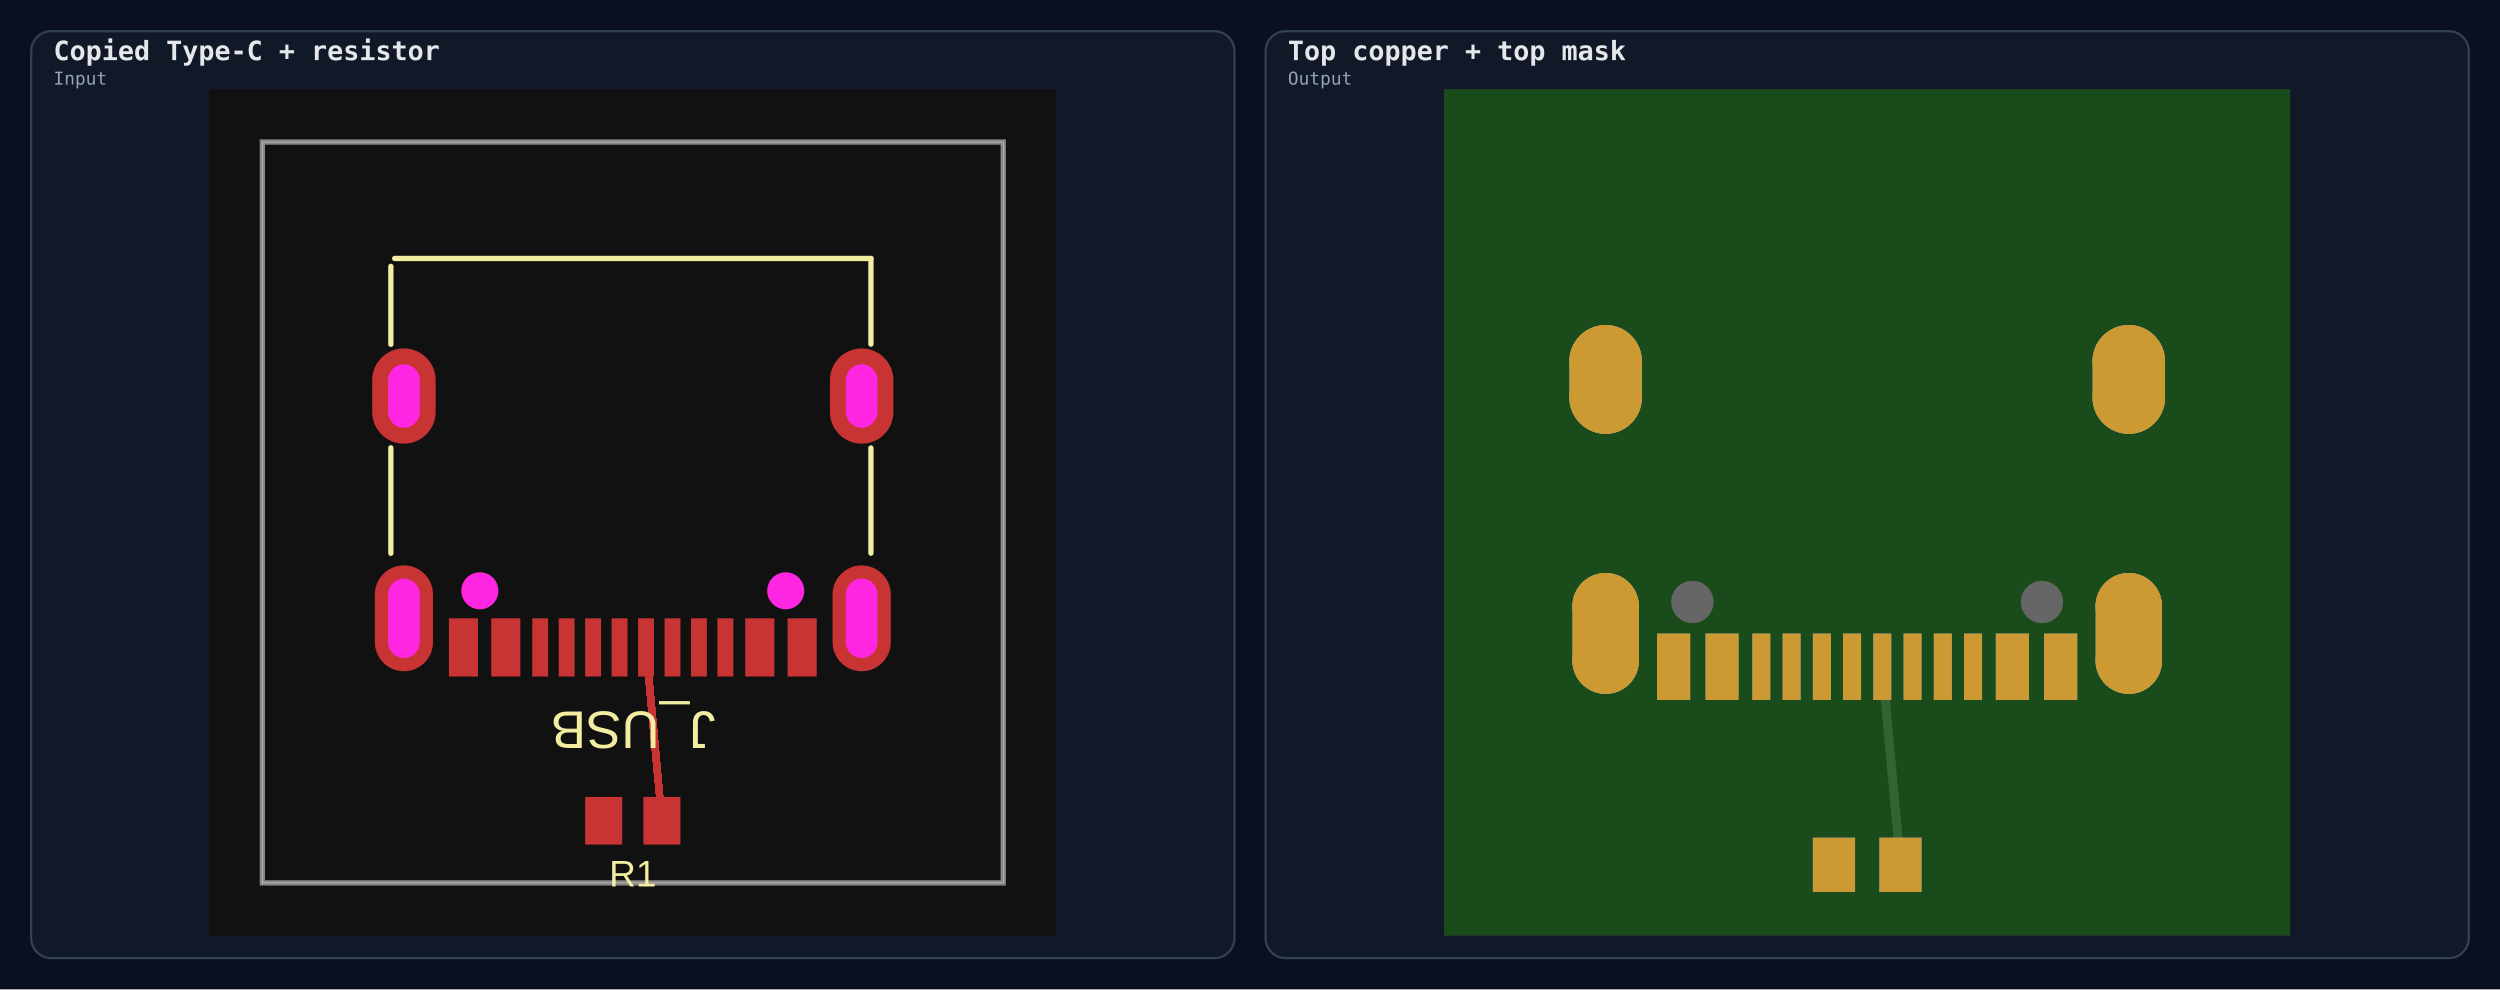
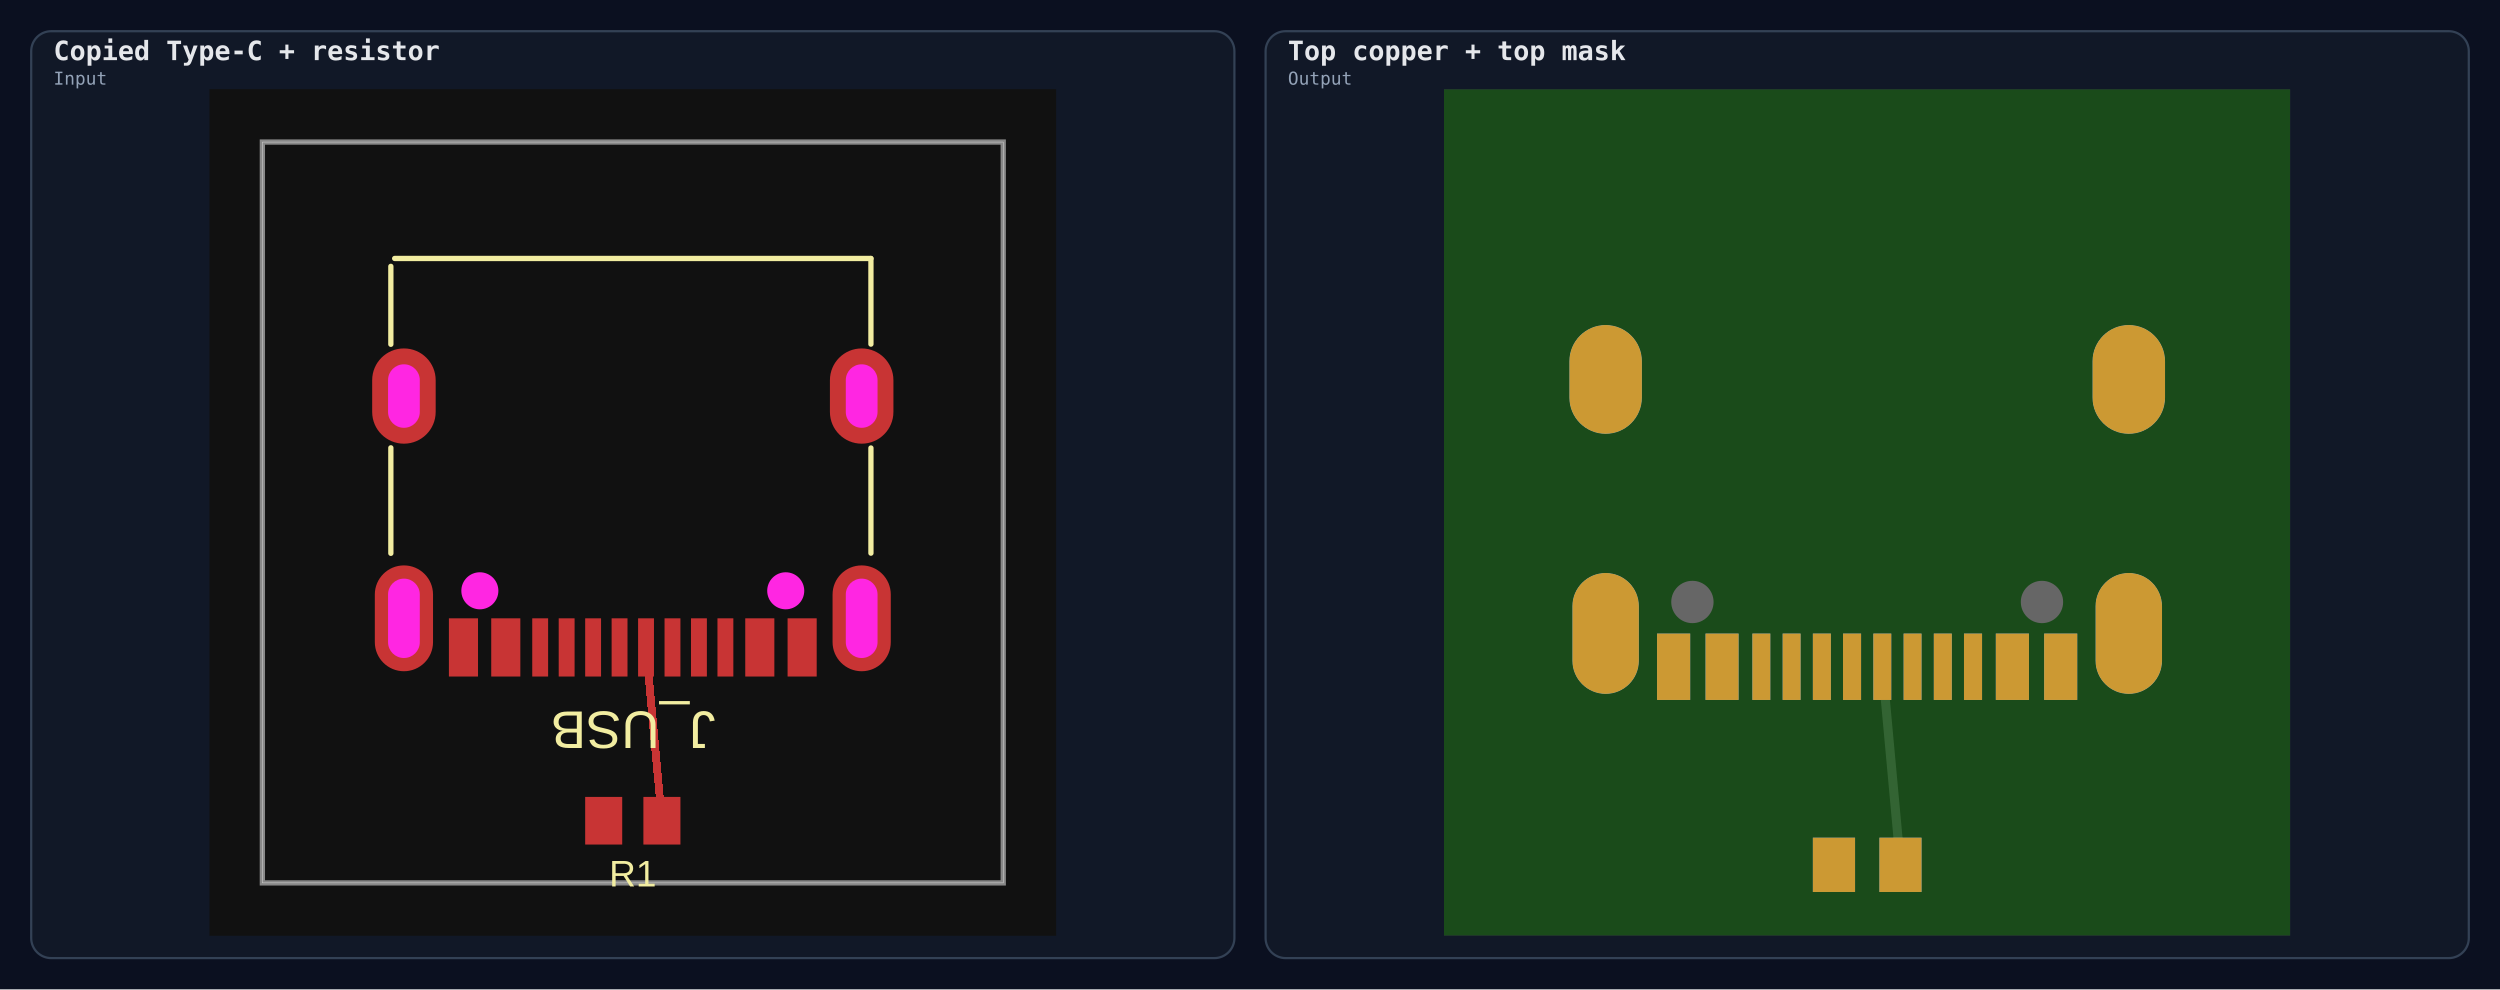
<svg xmlns="http://www.w3.org/2000/svg" xmlns:xlink="http://www.w3.org/1999/xlink" version="1.1" viewBox="0 0 2244 888" width="2244" height="888">
  <defs>
    <style>.snapshot-label { font: 600 24px ui-monospace, SFMono-Regular, Menlo, monospace; fill: #e5e7eb; }.snapshot-subtitle { font: 500 16px ui-monospace, SFMono-Regular, Menlo, monospace; fill: #94a3b8; }</style>
  </defs>
  <rect x="0" y="0" width="2244" height="888" fill="#0b1020" />
  <rect x="28" y="28" width="1080" height="832" rx="18" fill="#111827" stroke="#334155" stroke-width="2" />
  <rect x="1136" y="28" width="1080" height="832" rx="18" fill="#111827" stroke="#334155" stroke-width="2" />
  <text x="48" y="54" class="snapshot-label">Copied Type-C + resistor</text>
  <text x="1156" y="54" class="snapshot-label">Top copper + top mask</text>
  <text x="48" y="76" class="snapshot-subtitle">Input</text>
  <text x="1156" y="76" class="snapshot-subtitle">Output</text>
  <svg x="48" y="80" width="1040" height="760" preserveAspectRatio="xMidYMid meet" viewBox="0 0 800 800">
    <style />
    <rect class="boundary" x="0" y="0" fill="#111111" width="800" height="800" data-type="pcb_background" data-pcb-layer="global" />
    <rect class="pcb-boundary" fill="none" stroke="#fff" stroke-width="0.3" x="50" y="50" width="700" height="700" data-type="pcb_boundary" data-pcb-layer="global" />
    <path class="pcb-board" d="M 50 750 L 750 750 L 750 50 L 50 50 Z" fill="none" stroke="rgba(255, 255, 255, 0.5)" stroke-width="5" data-type="pcb_board" data-pcb-layer="board" />
-     <g data-type="pcb_plated_hole" data-pcb-layer="through">
-       <path class="pcb-hole-outer" fill="rgb(200, 52, 52)" d="M27.5,-22.5 v45 a27.5,27.5 0 0 1 -55,0 v-45 a27.5,27.5 0 0 1 55,0 z" transform="translate(616.2492 500.0058) rotate(-180)" data-type="pcb_plated_hole" data-pcb-layer="top" />
-       <path class="pcb-hole-inner" fill="#FF26E2" d="M15,-22.5 v45 a15,15 0 0 1 -30,0 v-45 a15,15 0 0 1 30,0 z" transform="translate(616.2492 500.0058) rotate(-180)" data-type="pcb_plated_hole_drill" data-pcb-layer="drill" />
-     </g>
-     <g data-type="pcb_plated_hole" data-pcb-layer="through">
-       <path class="pcb-hole-outer" fill="rgb(200, 52, 52)" d="M27.5,-22.5 v45 a27.5,27.5 0 0 1 -55,0 v-45 a27.5,27.5 0 0 1 55,0 z" transform="translate(183.7508 500.0058) rotate(-180)" data-type="pcb_plated_hole" data-pcb-layer="top" />
-       <path class="pcb-hole-inner" fill="#FF26E2" d="M15,-22.5 v45 a15,15 0 0 1 -30,0 v-45 a15,15 0 0 1 30,0 z" transform="translate(183.7508 500.0058) rotate(-180)" data-type="pcb_plated_hole_drill" data-pcb-layer="drill" />
-     </g>
-     <g data-type="pcb_plated_hole" data-pcb-layer="through">
-       <path class="pcb-hole-outer" fill="rgb(200, 52, 52)" d="M30,-15 v30 a30,30 0 0 1 -60,0 v-30 a30,30 0 0 1 60,0 z" transform="translate(616.2492 289.9986) rotate(-180)" data-type="pcb_plated_hole" data-pcb-layer="top" />
-       <path class="pcb-hole-inner" fill="#FF26E2" d="M15,-15 v30 a15,15 0 0 1 -30,0 v-30 a15,15 0 0 1 30,0 z" transform="translate(616.2492 289.9986) rotate(-180)" data-type="pcb_plated_hole_drill" data-pcb-layer="drill" />
-     </g>
-     <g data-type="pcb_plated_hole" data-pcb-layer="through">
-       <path class="pcb-hole-outer" fill="rgb(200, 52, 52)" d="M30,-15 v30 a30,30 0 0 1 -60,0 v-30 a30,30 0 0 1 60,0 z" transform="translate(183.7508 289.9986) rotate(-180)" data-type="pcb_plated_hole" data-pcb-layer="top" />
-       <path class="pcb-hole-inner" fill="#FF26E2" d="M15,-15 v30 a15,15 0 0 1 -30,0 v-30 a15,15 0 0 1 30,0 z" transform="translate(183.7508 289.9986) rotate(-180)" data-type="pcb_plated_hole_drill" data-pcb-layer="drill" />
-     </g>
    <rect class="pcb-pad" fill="rgb(200, 52, 52)" x="546.251" y="500.001" width="27.501" height="55" data-type="pcb_smtpad" data-pcb-layer="top" />
    <rect class="pcb-pad" fill="rgb(200, 52, 52)" x="506.246" y="500.001" width="27.501" height="55" data-type="pcb_smtpad" data-pcb-layer="top" />
    <rect class="pcb-pad" fill="rgb(200, 52, 52)" x="479.997" y="500.001" width="15" height="55" data-type="pcb_smtpad" data-pcb-layer="top" />
    <rect class="pcb-pad" fill="rgb(200, 52, 52)" x="454.99" y="500.001" width="15" height="55" data-type="pcb_smtpad" data-pcb-layer="top" />
    <rect class="pcb-pad" fill="rgb(200, 52, 52)" x="429.997" y="500.001" width="15" height="55" data-type="pcb_smtpad" data-pcb-layer="top" />
    <rect class="pcb-pad" fill="rgb(200, 52, 52)" x="405.003" y="500.001" width="15" height="55" data-type="pcb_smtpad" data-pcb-layer="top" />
    <rect class="pcb-pad" fill="rgb(200, 52, 52)" x="379.997" y="500.001" width="15" height="55" data-type="pcb_smtpad" data-pcb-layer="top" />
    <rect class="pcb-pad" fill="rgb(200, 52, 52)" x="355.003" y="500.001" width="15" height="55" data-type="pcb_smtpad" data-pcb-layer="top" />
    <rect class="pcb-pad" fill="rgb(200, 52, 52)" x="329.997" y="500.001" width="15" height="55" data-type="pcb_smtpad" data-pcb-layer="top" />
    <rect class="pcb-pad" fill="rgb(200, 52, 52)" x="304.991" y="500.001" width="15" height="55" data-type="pcb_smtpad" data-pcb-layer="top" />
    <rect class="pcb-pad" fill="rgb(200, 52, 52)" x="266.241" y="500.001" width="27.501" height="55" data-type="pcb_smtpad" data-pcb-layer="top" />
    <rect class="pcb-pad" fill="rgb(200, 52, 52)" x="226.249" y="500.001" width="27.501" height="55" data-type="pcb_smtpad" data-pcb-layer="top" />
    <rect class="pcb-pad" fill="rgb(200, 52, 52)" x="355" y="668.75" width="35" height="45" data-type="pcb_smtpad" data-pcb-layer="top" />
    <rect class="pcb-pad" fill="rgb(200, 52, 52)" x="410" y="668.75" width="35" height="45" data-type="pcb_smtpad" data-pcb-layer="top" />
    <path class="pcb-trace" stroke="rgb(200, 52, 52)" fill="none" d="M 412.503 527.501 L 427.5 691.25" stroke-width="7.5" stroke-linecap="round" stroke-linejoin="round" shape-rendering="crispEdges" data-type="pcb_trace" data-pcb-layer="top" />
    <path class="pcb-silkscreen pcb-silkscreen-top" d="M 171.396 338.903 L 171.396 438.6" fill="none" stroke="#f2eda1" stroke-width="5" stroke-linecap="round" stroke-linejoin="round" data-pcb-component-id="pcb_component_14" data-pcb-silkscreen-path-id="pcb_silkscreen_path_13" data-type="pcb_silkscreen_path" data-pcb-layer="top" />
    <path class="pcb-silkscreen pcb-silkscreen-top" d="M 171.396 167.451 L 171.396 241.1" fill="none" stroke="#f2eda1" stroke-width="5" stroke-linecap="round" stroke-linejoin="round" data-pcb-component-id="pcb_component_14" data-pcb-silkscreen-path-id="pcb_silkscreen_path_14" data-type="pcb_silkscreen_path" data-pcb-layer="top" />
    <path class="pcb-silkscreen pcb-silkscreen-top" d="M 624.996 339.059 L 624.996 438.445" fill="none" stroke="#f2eda1" stroke-width="5" stroke-linecap="round" stroke-linejoin="round" data-pcb-component-id="pcb_component_14" data-pcb-silkscreen-path-id="pcb_silkscreen_path_15" data-type="pcb_silkscreen_path" data-pcb-layer="top" />
    <path class="pcb-silkscreen pcb-silkscreen-top" d="M 624.996 160.001 L 624.996 240.944" fill="none" stroke="#f2eda1" stroke-width="5" stroke-linecap="round" stroke-linejoin="round" data-pcb-component-id="pcb_component_14" data-pcb-silkscreen-path-id="pcb_silkscreen_path_16" data-type="pcb_silkscreen_path" data-pcb-layer="top" />
    <path class="pcb-silkscreen pcb-silkscreen-top" d="M 174.997 160.001 L 624.996 160.001" fill="none" stroke="#f2eda1" stroke-width="5" stroke-linecap="round" stroke-linejoin="round" data-pcb-component-id="pcb_component_14" data-pcb-silkscreen-path-id="pcb_silkscreen_path_17" data-type="pcb_silkscreen_path" data-pcb-layer="top" />
    <text x="0" y="0" dx="0" dy="0" fill="#f2eda1" font-family="Arial, sans-serif" font-size="50" text-anchor="middle" dominant-baseline="central" transform="matrix(-1,-1.2246467991473532e-16,1.2246467991473532e-16,-1,400.3365,605.4413)" class="pcb-silkscreen-text pcb-silkscreen-top" data-pcb-silkscreen-text-id="pcb_component_14" stroke="none" data-type="pcb_silkscreen_text" data-pcb-layer="top">J_USB</text>
    <text x="0" y="0" dx="0" dy="0" fill="#f2eda1" font-family="Arial, sans-serif" font-size="35" text-anchor="middle" dominant-baseline="central" transform="matrix(1,0,0,1,400,741.25)" class="pcb-silkscreen-text pcb-silkscreen-top" data-pcb-silkscreen-text-id="undefined" stroke="none" data-type="pcb_silkscreen_text" data-pcb-layer="top">R1</text>
+     <g data-type="pcb_plated_hole" data-pcb-layer="through">
+       <path class="pcb-hole-outer" fill="rgb(200, 52, 52)" d="M27.5,-22.5 v45 a27.5,27.5 0 0 1 -55,0 v-45 a27.5,27.5 0 0 1 55,0 z" transform="translate(616.2492 500.0058) rotate(-180)" data-type="pcb_plated_hole" data-pcb-layer="top" />
+       <path class="pcb-hole-inner" fill="#FF26E2" d="M15,-22.5 v45 a15,15 0 0 1 -30,0 v-45 a15,15 0 0 1 30,0 z" transform="translate(616.2492 500.0058) rotate(-180)" data-type="pcb_plated_hole_drill" data-pcb-layer="drill" />
+     </g>
+     <g data-type="pcb_plated_hole" data-pcb-layer="through">
+       <path class="pcb-hole-outer" fill="rgb(200, 52, 52)" d="M27.5,-22.5 v45 a27.5,27.5 0 0 1 -55,0 v-45 a27.5,27.5 0 0 1 55,0 z" transform="translate(183.7508 500.0058) rotate(-180)" data-type="pcb_plated_hole" data-pcb-layer="top" />
+       <path class="pcb-hole-inner" fill="#FF26E2" d="M15,-22.5 v45 a15,15 0 0 1 -30,0 v-45 a15,15 0 0 1 30,0 z" transform="translate(183.7508 500.0058) rotate(-180)" data-type="pcb_plated_hole_drill" data-pcb-layer="drill" />
+     </g>
+     <g data-type="pcb_plated_hole" data-pcb-layer="through">
+       <path class="pcb-hole-outer" fill="rgb(200, 52, 52)" d="M30,-15 v30 a30,30 0 0 1 -60,0 v-30 a30,30 0 0 1 60,0 z" transform="translate(616.2492 289.9986) rotate(-180)" data-type="pcb_plated_hole" data-pcb-layer="top" />
+       <path class="pcb-hole-inner" fill="#FF26E2" d="M15,-15 v30 a15,15 0 0 1 -30,0 v-30 a15,15 0 0 1 30,0 z" transform="translate(616.2492 289.9986) rotate(-180)" data-type="pcb_plated_hole_drill" data-pcb-layer="drill" />
+     </g>
+     <g data-type="pcb_plated_hole" data-pcb-layer="through">
+       <path class="pcb-hole-outer" fill="rgb(200, 52, 52)" d="M30,-15 v30 a30,30 0 0 1 -60,0 v-30 a30,30 0 0 1 60,0 z" transform="translate(183.7508 289.9986) rotate(-180)" data-type="pcb_plated_hole" data-pcb-layer="top" />
+       <path class="pcb-hole-inner" fill="#FF26E2" d="M15,-15 v30 a15,15 0 0 1 -30,0 v-30 a15,15 0 0 1 30,0 z" transform="translate(183.7508 289.9986) rotate(-180)" data-type="pcb_plated_hole_drill" data-pcb-layer="drill" />
+     </g>
    <circle class="pcb-hole" cx="544.494" cy="473.996" r="17.501" fill="#FF26E2" data-type="pcb_hole" data-pcb-layer="drill" />
    <circle class="pcb-hole" cx="255.493" cy="473.996" r="17.501" fill="#FF26E2" data-type="pcb_hole" data-pcb-layer="drill" />
  </svg>
-   <svg x="1156" y="80" width="1040" height="760" preserveAspectRatio="xMidYMid meet" viewBox="-7000 -7000 14000 14000" version="1.1" stroke-linecap="round" stroke-linejoin="round" stroke-width="0" fill-rule="evenodd" clip-rule="evenodd" id="lL4YRy02fqi2_top">
+   <svg x="1156" y="80" width="1040" height="760" preserveAspectRatio="xMidYMid meet" viewBox="-7000 -7000 14000 14000" version="1.1" stroke-linecap="round" stroke-linejoin="round" stroke-width="0" fill-rule="evenodd" clip-rule="evenodd" id="muvsYQ4tl517_top">
    <defs>
-       <style>.lL4YRy02fqi2_fr4 {color: #666666;}
- .lL4YRy02fqi2_cu {color: #cccccc;}
- .lL4YRy02fqi2_cf {color: #cc9933;}
- .lL4YRy02fqi2_sm {color: #004200; opacity: 0.749;}
- .lL4YRy02fqi2_ss {color: #ffffff;}
- .lL4YRy02fqi2_sp {color: #999999;}
- .lL4YRy02fqi2_out {color: #000000;}</style>
-       <circle cx="0" cy="0" r="549.999" id="z42uuBidkkL3_pad-19" />
-       <circle cx="0" cy="0" r="599.999" id="z42uuBidkkL3_pad-20" />
-       <rect x="-275.006" y="-549.999" width="550.012" height="1099.998" id="z42uuBidkkL3_pad-13" />
-       <rect x="-150" y="-549.999" width="299.999" height="1099.998" id="z42uuBidkkL3_pad-14" />
-       <rect x="-350" y="-450" width="700" height="900" id="z42uuBidkkL3_pad-17" />
-       <circle cx="0" cy="0" r="350.012" id="xcvJf1Fpn-GG_pad-11" />
-       <circle cx="0" cy="0" r="549.999" id="xcvJf1Fpn-GG_pad-20" />
-       <circle cx="0" cy="0" r="599.999" id="xcvJf1Fpn-GG_pad-21" />
-       <rect x="-275.006" y="-549.999" width="550.012" height="1099.998" id="xcvJf1Fpn-GG_pad-14" />
-       <rect x="-150" y="-549.999" width="299.999" height="1099.998" id="xcvJf1Fpn-GG_pad-15" />
-       <rect x="-350" y="-450" width="700" height="900" id="xcvJf1Fpn-GG_pad-18" />
-       <g id="lL4YRy02fqi2_top_copper">
-         <use xlink:href="#z42uuBidkkL3_pad-19" x="4324.985" y="-1550.118" />
-         <use xlink:href="#z42uuBidkkL3_pad-19" x="4324.985" y="-2450.116" />
-         <path d="M 4324.985 -1550.118 4324.985 -2450.116" fill="none" stroke-width="1099.998" />
-         <use xlink:href="#z42uuBidkkL3_pad-19" x="-4324.985" y="-1550.118" />
-         <use xlink:href="#z42uuBidkkL3_pad-19" x="-4324.985" y="-2450.116" />
-         <path d="M -4324.985 -1550.118 -4324.985 -2450.116" fill="none" stroke-width="1099.998" />
-         <use xlink:href="#z42uuBidkkL3_pad-20" x="4324.985" y="2500.027" />
-         <use xlink:href="#z42uuBidkkL3_pad-20" x="4324.985" y="1900.028" />
-         <path d="M 4324.985 2500.027 4324.985 1900.028" fill="none" stroke-width="1199.998" />
-         <use xlink:href="#z42uuBidkkL3_pad-20" x="-4324.985" y="2500.027" />
-         <use xlink:href="#z42uuBidkkL3_pad-20" x="-4324.985" y="1900.028" />
-         <path d="M -4324.985 2500.027 -4324.985 1900.028" fill="none" stroke-width="1199.998" />
-         <use xlink:href="#z42uuBidkkL3_pad-13" x="3200.019" y="-2550.027" />
-         <use xlink:href="#z42uuBidkkL3_pad-13" x="2399.919" y="-2550.027" />
-         <use xlink:href="#z42uuBidkkL3_pad-14" x="1749.933" y="-2550.027" />
-         <use xlink:href="#z42uuBidkkL3_pad-14" x="1249.807" y="-2550.027" />
-         <use xlink:href="#z42uuBidkkL3_pad-14" x="749.935" y="-2550.027" />
-         <use xlink:href="#z42uuBidkkL3_pad-14" x="250.063" y="-2550.027" />
-         <use xlink:href="#z42uuBidkkL3_pad-14" x="-250.063" y="-2550.027" />
-         <use xlink:href="#z42uuBidkkL3_pad-14" x="-749.935" y="-2550.027" />
-         <use xlink:href="#z42uuBidkkL3_pad-14" x="-1250.061" y="-2550.027" />
-         <use xlink:href="#z42uuBidkkL3_pad-14" x="-1750.187" y="-2550.027" />
-         <use xlink:href="#z42uuBidkkL3_pad-13" x="-2400.173" y="-2550.027" />
-         <use xlink:href="#z42uuBidkkL3_pad-13" x="-3200.019" y="-2550.027" />
-         <use xlink:href="#z42uuBidkkL3_pad-17" x="-550" y="-5824.999" />
-         <use xlink:href="#z42uuBidkkL3_pad-17" x="550" y="-5824.999" />
+       <style>.muvsYQ4tl517_fr4 {color: #666666;}
+ .muvsYQ4tl517_cu {color: #cccccc;}
+ .muvsYQ4tl517_cf {color: #cc9933;}
+ .muvsYQ4tl517_sm {color: #004200; opacity: 0.749;}
+ .muvsYQ4tl517_ss {color: #ffffff;}
+ .muvsYQ4tl517_sp {color: #999999;}
+ .muvsYQ4tl517_out {color: #000000;}</style>
+       <rect x="-549.999" y="-999.998" width="1099.998" height="1999.996" rx="549.999" ry="549.999" id="slBAnLyYh_Ob_pad-11" />
+       <rect x="-599.999" y="-899.998" width="1199.998" height="1799.996" rx="599.999" ry="599.999" id="slBAnLyYh_Ob_pad-12" />
+       <rect x="-275.006" y="-549.999" width="550.012" height="1099.998" id="slBAnLyYh_Ob_pad-13" />
+       <rect x="-150" y="-549.999" width="299.999" height="1099.998" id="slBAnLyYh_Ob_pad-14" />
+       <rect x="-350" y="-450" width="700" height="900" id="slBAnLyYh_Ob_pad-17" />
+       <circle cx="0" cy="0" r="350.012" id="Jx1wdBEmkzv0_pad-11" />
+       <rect x="-549.999" y="-999.998" width="1099.998" height="1999.996" rx="549.999" ry="549.999" id="Jx1wdBEmkzv0_pad-12" />
+       <rect x="-599.999" y="-899.998" width="1199.998" height="1799.996" rx="599.999" ry="599.999" id="Jx1wdBEmkzv0_pad-13" />
+       <rect x="-275.006" y="-549.999" width="550.012" height="1099.998" id="Jx1wdBEmkzv0_pad-14" />
+       <rect x="-150" y="-549.999" width="299.999" height="1099.998" id="Jx1wdBEmkzv0_pad-15" />
+       <rect x="-350" y="-450" width="700" height="900" id="Jx1wdBEmkzv0_pad-18" />
+       <g id="muvsYQ4tl517_top_copper">
+         <use xlink:href="#slBAnLyYh_Ob_pad-11" x="4324.985" y="-2000.117" />
+         <use xlink:href="#slBAnLyYh_Ob_pad-11" x="-4324.985" y="-2000.117" />
+         <use xlink:href="#slBAnLyYh_Ob_pad-12" x="4324.985" y="2200.027" />
+         <use xlink:href="#slBAnLyYh_Ob_pad-12" x="-4324.985" y="2200.027" />
+         <use xlink:href="#slBAnLyYh_Ob_pad-13" x="3200.019" y="-2550.027" />
+         <use xlink:href="#slBAnLyYh_Ob_pad-13" x="2399.919" y="-2550.027" />
+         <use xlink:href="#slBAnLyYh_Ob_pad-14" x="1749.933" y="-2550.027" />
+         <use xlink:href="#slBAnLyYh_Ob_pad-14" x="1249.807" y="-2550.027" />
+         <use xlink:href="#slBAnLyYh_Ob_pad-14" x="749.935" y="-2550.027" />
+         <use xlink:href="#slBAnLyYh_Ob_pad-14" x="250.063" y="-2550.027" />
+         <use xlink:href="#slBAnLyYh_Ob_pad-14" x="-250.063" y="-2550.027" />
+         <use xlink:href="#slBAnLyYh_Ob_pad-14" x="-749.935" y="-2550.027" />
+         <use xlink:href="#slBAnLyYh_Ob_pad-14" x="-1250.061" y="-2550.027" />
+         <use xlink:href="#slBAnLyYh_Ob_pad-14" x="-1750.187" y="-2550.027" />
+         <use xlink:href="#slBAnLyYh_Ob_pad-13" x="-2400.173" y="-2550.027" />
+         <use xlink:href="#slBAnLyYh_Ob_pad-13" x="-3200.019" y="-2550.027" />
+         <use xlink:href="#slBAnLyYh_Ob_pad-17" x="-550" y="-5824.999" />
+         <use xlink:href="#slBAnLyYh_Ob_pad-17" x="550" y="-5824.999" />
        <path d="M 250.063 -2550.027 550 -5824.999" fill="none" stroke-width="150" />
      </g>
-       <g id="lL4YRy02fqi2_top_soldermask">
-         <use xlink:href="#xcvJf1Fpn-GG_pad-11" x="2889.885" y="-1479.925" />
-         <use xlink:href="#xcvJf1Fpn-GG_pad-11" x="-2890.139" y="-1479.925" />
-         <use xlink:href="#xcvJf1Fpn-GG_pad-20" x="4324.985" y="-1550.118" />
-         <use xlink:href="#xcvJf1Fpn-GG_pad-20" x="4324.985" y="-2450.116" />
-         <path d="M 4324.985 -1550.118 4324.985 -2450.116" fill="none" stroke-width="1099.998" />
-         <use xlink:href="#xcvJf1Fpn-GG_pad-20" x="-4324.985" y="-1550.118" />
-         <use xlink:href="#xcvJf1Fpn-GG_pad-20" x="-4324.985" y="-2450.116" />
-         <path d="M -4324.985 -1550.118 -4324.985 -2450.116" fill="none" stroke-width="1099.998" />
-         <use xlink:href="#xcvJf1Fpn-GG_pad-21" x="4324.985" y="2500.027" />
-         <use xlink:href="#xcvJf1Fpn-GG_pad-21" x="4324.985" y="1900.028" />
-         <path d="M 4324.985 2500.027 4324.985 1900.028" fill="none" stroke-width="1199.998" />
-         <use xlink:href="#xcvJf1Fpn-GG_pad-21" x="-4324.985" y="2500.027" />
-         <use xlink:href="#xcvJf1Fpn-GG_pad-21" x="-4324.985" y="1900.028" />
-         <path d="M -4324.985 2500.027 -4324.985 1900.028" fill="none" stroke-width="1199.998" />
-         <use xlink:href="#xcvJf1Fpn-GG_pad-14" x="3200.019" y="-2550.027" />
-         <use xlink:href="#xcvJf1Fpn-GG_pad-14" x="2399.919" y="-2550.027" />
-         <use xlink:href="#xcvJf1Fpn-GG_pad-15" x="1749.933" y="-2550.027" />
-         <use xlink:href="#xcvJf1Fpn-GG_pad-15" x="1249.807" y="-2550.027" />
-         <use xlink:href="#xcvJf1Fpn-GG_pad-15" x="749.935" y="-2550.027" />
-         <use xlink:href="#xcvJf1Fpn-GG_pad-15" x="250.063" y="-2550.027" />
-         <use xlink:href="#xcvJf1Fpn-GG_pad-15" x="-250.063" y="-2550.027" />
-         <use xlink:href="#xcvJf1Fpn-GG_pad-15" x="-749.935" y="-2550.027" />
-         <use xlink:href="#xcvJf1Fpn-GG_pad-15" x="-1250.061" y="-2550.027" />
-         <use xlink:href="#xcvJf1Fpn-GG_pad-15" x="-1750.187" y="-2550.027" />
-         <use xlink:href="#xcvJf1Fpn-GG_pad-14" x="-2400.173" y="-2550.027" />
-         <use xlink:href="#xcvJf1Fpn-GG_pad-14" x="-3200.019" y="-2550.027" />
-         <use xlink:href="#xcvJf1Fpn-GG_pad-18" x="-550" y="-5824.999" />
-         <use xlink:href="#xcvJf1Fpn-GG_pad-18" x="550" y="-5824.999" />
+       <g id="muvsYQ4tl517_top_soldermask">
+         <use xlink:href="#Jx1wdBEmkzv0_pad-11" x="2889.885" y="-1479.925" />
+         <use xlink:href="#Jx1wdBEmkzv0_pad-11" x="-2890.139" y="-1479.925" />
+         <use xlink:href="#Jx1wdBEmkzv0_pad-12" x="4324.985" y="-2000.117" />
+         <use xlink:href="#Jx1wdBEmkzv0_pad-12" x="-4324.985" y="-2000.117" />
+         <use xlink:href="#Jx1wdBEmkzv0_pad-13" x="4324.985" y="2200.027" />
+         <use xlink:href="#Jx1wdBEmkzv0_pad-13" x="-4324.985" y="2200.027" />
+         <use xlink:href="#Jx1wdBEmkzv0_pad-14" x="3200.019" y="-2550.027" />
+         <use xlink:href="#Jx1wdBEmkzv0_pad-14" x="2399.919" y="-2550.027" />
+         <use xlink:href="#Jx1wdBEmkzv0_pad-15" x="1749.933" y="-2550.027" />
+         <use xlink:href="#Jx1wdBEmkzv0_pad-15" x="1249.807" y="-2550.027" />
+         <use xlink:href="#Jx1wdBEmkzv0_pad-15" x="749.935" y="-2550.027" />
+         <use xlink:href="#Jx1wdBEmkzv0_pad-15" x="250.063" y="-2550.027" />
+         <use xlink:href="#Jx1wdBEmkzv0_pad-15" x="-250.063" y="-2550.027" />
+         <use xlink:href="#Jx1wdBEmkzv0_pad-15" x="-749.935" y="-2550.027" />
+         <use xlink:href="#Jx1wdBEmkzv0_pad-15" x="-1250.061" y="-2550.027" />
+         <use xlink:href="#Jx1wdBEmkzv0_pad-15" x="-1750.187" y="-2550.027" />
+         <use xlink:href="#Jx1wdBEmkzv0_pad-14" x="-2400.173" y="-2550.027" />
+         <use xlink:href="#Jx1wdBEmkzv0_pad-14" x="-3200.019" y="-2550.027" />
+         <use xlink:href="#Jx1wdBEmkzv0_pad-18" x="-550" y="-5824.999" />
+         <use xlink:href="#Jx1wdBEmkzv0_pad-18" x="550" y="-5824.999" />
      </g>
-       <clipPath id="lL4YRy02fqi2_top_outline">
+       <clipPath id="muvsYQ4tl517_top_outline">
        <path d="M -7000 -7000 7000 -7000 7000 7000 -7000 7000 -7000 -7000" fill="none" stroke-width="50" />
      </clipPath>
-       <mask id="lL4YRy02fqi2_top_mech-mask">
+       <mask id="muvsYQ4tl517_top_mech-mask">
        <g fill="#000" stroke="#000">
          <rect x="-7000" y="-7000" width="14000" height="14000" fill="#fff" />
        </g>
      </mask>
-       <mask id="lL4YRy02fqi2_top_cf-mask">
+       <mask id="muvsYQ4tl517_top_cf-mask">
        <g fill="#fff" stroke="#fff">
-           <use xlink:href="#lL4YRy02fqi2_top_soldermask" />
+           <use xlink:href="#muvsYQ4tl517_top_soldermask" />
        </g>
      </mask>
-       <mask id="lL4YRy02fqi2_top_sm-mask">
+       <mask id="muvsYQ4tl517_top_sm-mask">
        <g fill="#000" stroke="#000">
          <rect x="-7000" y="-7000" width="14000" height="14000" fill="#fff" />
-           <use xlink:href="#lL4YRy02fqi2_top_soldermask" />
+           <use xlink:href="#muvsYQ4tl517_top_soldermask" />
        </g>
      </mask>
    </defs>
    <g transform="translate(0,0) scale(1,-1)">
-       <g mask="url(#lL4YRy02fqi2_top_mech-mask)" clip-path="url(#lL4YRy02fqi2_top_outline)">
-         <rect x="-7000" y="-7000" width="14000" height="14000" fill="currentColor" class="lL4YRy02fqi2_fr4" />
-         <use xlink:href="#lL4YRy02fqi2_top_copper" fill="currentColor" stroke="currentColor" class="lL4YRy02fqi2_cu" />
-         <use xlink:href="#lL4YRy02fqi2_top_copper" fill="currentColor" stroke="currentColor" class="lL4YRy02fqi2_cf" mask="url(#lL4YRy02fqi2_top_cf-mask)" />
-         <g mask="url(#lL4YRy02fqi2_top_sm-mask)">
-           <rect x="-7000" y="-7000" width="14000" height="14000" fill="currentColor" class="lL4YRy02fqi2_sm" />
+       <g mask="url(#muvsYQ4tl517_top_mech-mask)" clip-path="url(#muvsYQ4tl517_top_outline)">
+         <rect x="-7000" y="-7000" width="14000" height="14000" fill="currentColor" class="muvsYQ4tl517_fr4" />
+         <use xlink:href="#muvsYQ4tl517_top_copper" fill="currentColor" stroke="currentColor" class="muvsYQ4tl517_cu" />
+         <use xlink:href="#muvsYQ4tl517_top_copper" fill="currentColor" stroke="currentColor" class="muvsYQ4tl517_cf" mask="url(#muvsYQ4tl517_top_cf-mask)" />
+         <g mask="url(#muvsYQ4tl517_top_sm-mask)">
+           <rect x="-7000" y="-7000" width="14000" height="14000" fill="currentColor" class="muvsYQ4tl517_sm" />
        </g>
      </g>
    </g>
  </svg>
</svg>
